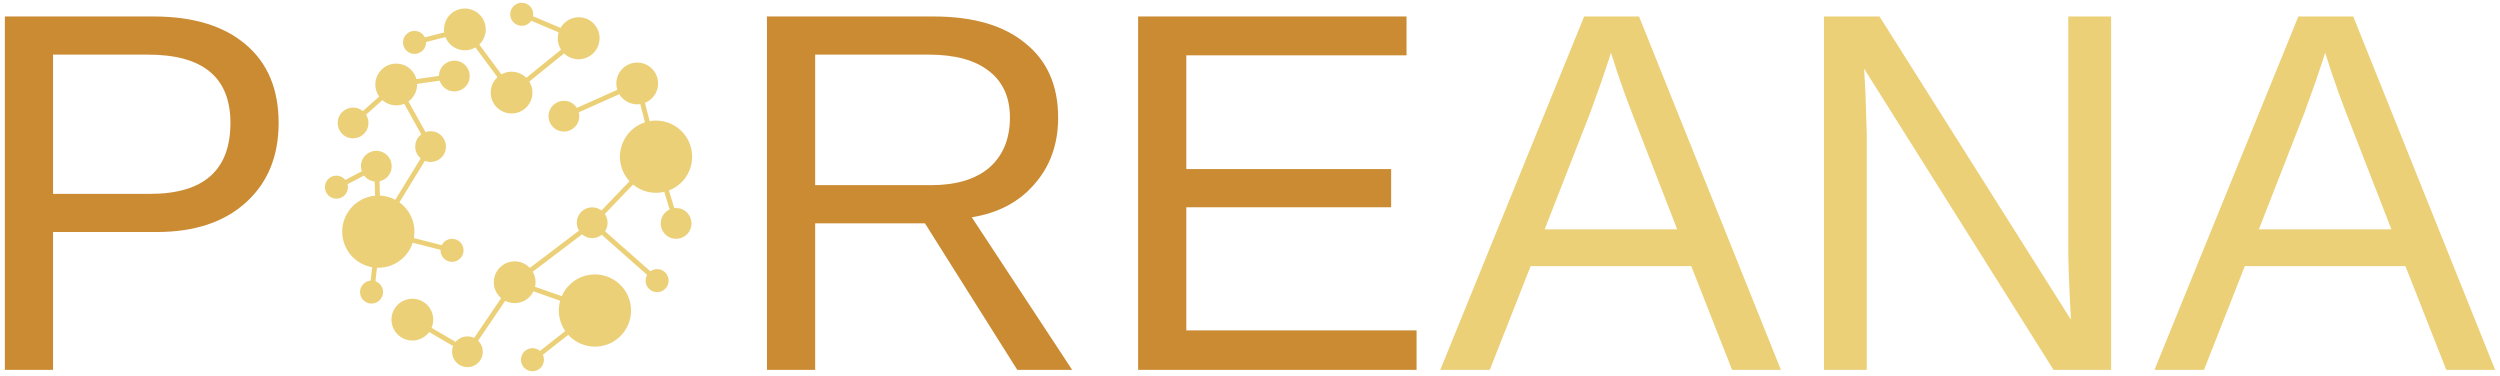
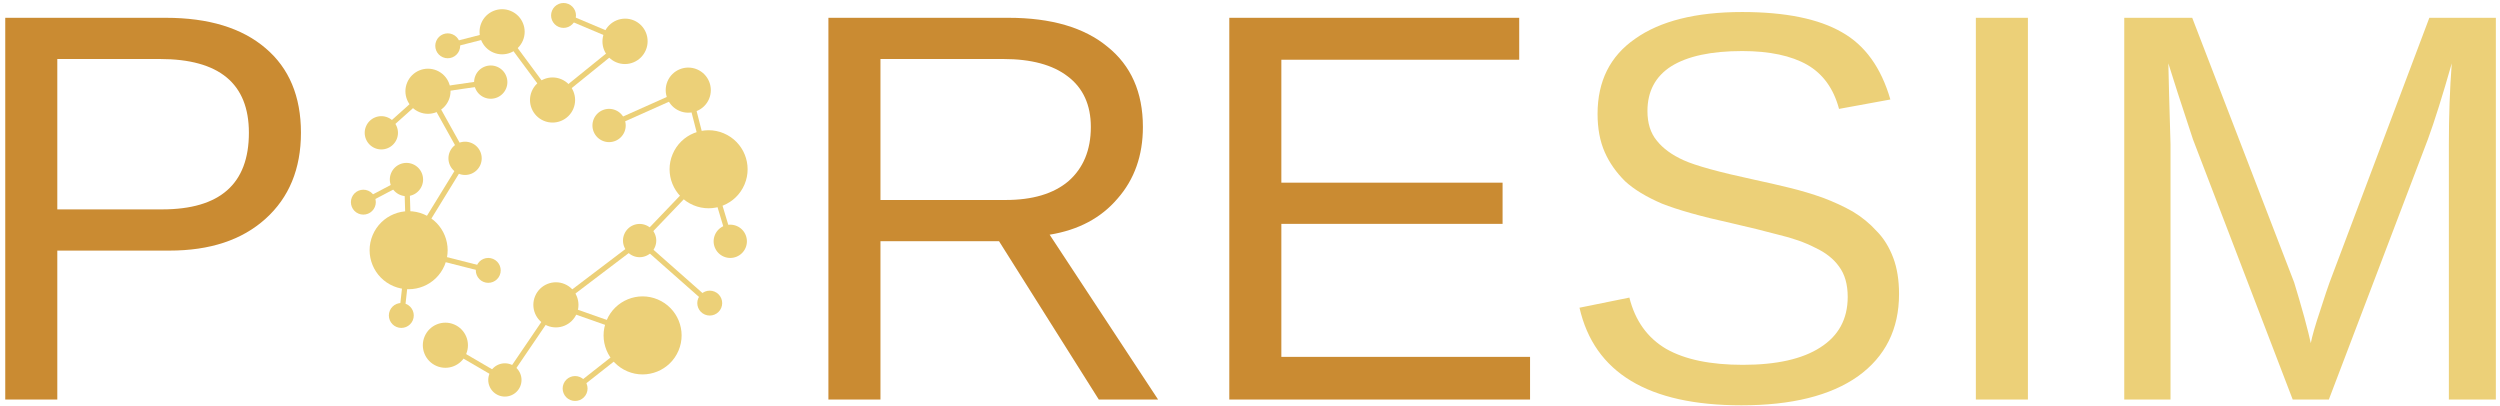
- <svg xmlns="http://www.w3.org/2000/svg" width="100%" height="100%" viewBox="0 0 3101 466" version="1.1" xml:space="preserve" style="fill-rule:evenodd;clip-rule:evenodd;stroke-miterlimit:10;">
-   <g id="Artboard1" transform="matrix(0.743131,0,0,0.544469,704.211,128.392)">
-     <rect x="-947.627" y="-235.812" width="4172.5" height="855.704" style="fill:none;" />
-     <g>
-       <g transform="matrix(71.5043,0,0,97.5943,-95753.1,-24144.3)">
-         <g>
-           <g transform="matrix(1,0,0,1,1325,253.613)">
-             <text x="0px" y="0px" style="font-family:'ArialMT', 'Arial', sans-serif;font-size:12px;fill:rgb(202,139,50);">P</text>
+ <svg xmlns="http://www.w3.org/2000/svg" width="100%" height="100%" viewBox="0 0 2871 466" version="1.1" xml:space="preserve" style="fill-rule:evenodd;clip-rule:evenodd;stroke-miterlimit:10;">
+   <rect id="Artboard2" x="0" y="0" width="2870.19" height="466" style="fill:none;" />
+   <clipPath id="_clip1">
+     <rect id="Artboard21" x="0" y="0" width="2870.19" height="466" />
+   </clipPath>
+   <g clip-path="url(#_clip1)">
+     <g id="Artboard1" transform="matrix(0.743131,0,0,0.544469,704.211,128.392)">
+       <g>
+         <g transform="matrix(71.5043,0,0,97.5943,-95753.1,-24144.3)">
+           <g>
+             <g transform="matrix(1,0,0,1,1325,253.613)">
+               <text x="0px" y="0px" style="font-family:'ArialMT', 'Arial', sans-serif;font-size:12px;fill:rgb(202,139,50);">P</text>
+             </g>
+             <g transform="matrix(1,0,0,1,1342.79,253.613)">
+               <text x="0px" y="0px" style="font-family:'ArialMT', 'Arial', sans-serif;font-size:12px;fill:rgb(202,139,50);">RE</text>
+             </g>
          </g>
-           <g transform="matrix(1,0,0,1,1342.79,253.613)">
-             <text x="0px" y="0px" style="font-family:'ArialMT', 'Arial', sans-serif;font-size:12px;fill:rgb(202,139,50);">RE</text>
+           <g transform="matrix(1,0,0,1,1359.46,253.613)">
+             <text x="0px" y="0px" style="font-family:'ArialMT', 'Arial', sans-serif;font-size:12px;fill:rgb(236,208,120);">SIM</text>
          </g>
        </g>
-         <g transform="matrix(1,0,0,1,1359.46,253.613)">
-           <text x="0px" y="0px" style="font-family:'ArialMT', 'Arial', sans-serif;font-size:12px;fill:rgb(236,208,120);">ANA</text>
+         <g transform="matrix(1.34565,-2.03909e-16,1.49398e-16,1.83666,-404.939,-229.567)">
+           <path d="M34.9,149L88.2,101.4" style="fill:none;fill-rule:nonzero;stroke:rgb(236,208,120);stroke-width:6px;" />
        </g>
-       </g>
-       <g transform="matrix(1.34565,-2.03909e-16,1.49398e-16,1.83666,-404.939,-229.567)">
-         <path d="M34.9,149L88.2,101.4" style="fill:none;fill-rule:nonzero;stroke:rgb(236,208,120);stroke-width:6px;" />
-       </g>
-       <g transform="matrix(1.34565,-2.03909e-16,1.49398e-16,1.83666,-404.939,-229.567)">
-         <path d="M131.1,178.4L88.2,101.4" style="fill:none;fill-rule:nonzero;stroke:rgb(236,208,120);stroke-width:6px;" />
-       </g>
-       <g transform="matrix(1.34565,-2.03909e-16,1.49398e-16,1.83666,-404.939,-229.567)">
-         <path d="M160.6,90.9L88.2,101.4" style="fill:none;fill-rule:nonzero;stroke:rgb(236,208,120);stroke-width:6px;" />
-       </g>
-       <g transform="matrix(1.34565,-2.03909e-16,1.49398e-16,1.83666,-404.939,-229.567)">
-         <path d="M173.7,33.2L231.6,111.4" style="fill:none;fill-rule:nonzero;stroke:rgb(236,208,120);stroke-width:6px;" />
-       </g>
-       <g transform="matrix(1.34565,-2.03909e-16,1.49398e-16,1.83666,-404.939,-229.567)">
-         <path d="M173.7,33.2L111.2,49.2" style="fill:none;fill-rule:nonzero;stroke:rgb(236,208,120);stroke-width:6px;" />
-       </g>
-       <g transform="matrix(1.34565,-2.03909e-16,1.49398e-16,1.83666,-404.939,-229.567)">
-         <path d="M244.2,14.3L314.8,44.1" style="fill:none;fill-rule:nonzero;stroke:rgb(236,208,120);stroke-width:6px;" />
-       </g>
-       <g transform="matrix(1.34565,-2.03909e-16,1.49398e-16,1.83666,-404.939,-229.567)">
-         <path d="M231.6,111.4L314.8,44.1" style="fill:none;fill-rule:nonzero;stroke:rgb(236,208,120);stroke-width:6px;" />
-       </g>
-       <g transform="matrix(1.34565,-2.03909e-16,1.49398e-16,1.83666,-404.939,-229.567)">
-         <path d="M387.4,100.1L296.5,140.7" style="fill:none;fill-rule:nonzero;stroke:rgb(236,208,120);stroke-width:6px;" />
-       </g>
-       <g transform="matrix(1.34565,-2.03909e-16,1.49398e-16,1.83666,-404.939,-229.567)">
-         <path d="M410.8,191L387.4,100.1" style="fill:none;fill-rule:nonzero;stroke:rgb(236,208,120);stroke-width:6px;" />
-       </g>
-       <g transform="matrix(1.34565,-2.03909e-16,1.49398e-16,1.83666,-404.939,-229.567)">
-         <path d="M435.6,273.7L410.8,191" style="fill:none;fill-rule:nonzero;stroke:rgb(236,208,120);stroke-width:6px;" />
-       </g>
-       <g transform="matrix(1.34565,-2.03909e-16,1.49398e-16,1.83666,-404.939,-229.567)">
-         <path d="M331.6,273.7L410.8,191" style="fill:none;fill-rule:nonzero;stroke:rgb(236,208,120);stroke-width:6px;" />
-       </g>
-       <g transform="matrix(1.34565,-2.03909e-16,1.49398e-16,1.83666,-404.939,-229.567)">
-         <path d="M412,344.7L331.6,273.7" style="fill:none;fill-rule:nonzero;stroke:rgb(236,208,120);stroke-width:6px;" />
-       </g>
-       <g transform="matrix(1.34565,-2.03909e-16,1.49398e-16,1.83666,-404.939,-229.567)">
-         <path d="M335,381.8L235.4,346.7" style="fill:none;fill-rule:nonzero;stroke:rgb(236,208,120);stroke-width:6px;" />
-       </g>
-       <g transform="matrix(1.34565,-2.03909e-16,1.49398e-16,1.83666,-404.939,-229.567)">
-         <path d="M331.6,273.7L235.4,346.7" style="fill:none;fill-rule:nonzero;stroke:rgb(236,208,120);stroke-width:6px;" />
-       </g>
-       <g transform="matrix(1.34565,-2.03909e-16,1.49398e-16,1.83666,-404.939,-229.567)">
-         <path d="M257.4,442.8L335,381.8" style="fill:none;fill-rule:nonzero;stroke:rgb(236,208,120);stroke-width:6px;" />
-       </g>
-       <g transform="matrix(1.34565,-2.03909e-16,1.49398e-16,1.83666,-404.939,-229.567)">
-         <path d="M176.8,432.9L235.4,346.7" style="fill:none;fill-rule:nonzero;stroke:rgb(236,208,120);stroke-width:6px;" />
-       </g>
-       <g transform="matrix(1.34565,-2.03909e-16,1.49398e-16,1.83666,-404.939,-229.567)">
-         <path d="M108.5,393L176.8,432.9" style="fill:none;fill-rule:nonzero;stroke:rgb(236,208,120);stroke-width:6px;" />
-       </g>
-       <g transform="matrix(1.34565,-2.03909e-16,1.49398e-16,1.83666,-404.939,-229.567)">
-         <path d="M57.9,358.9L66.3,283.9" style="fill:none;fill-rule:nonzero;stroke:rgb(236,208,120);stroke-width:6px;" />
-       </g>
-       <g transform="matrix(1.34565,-2.03909e-16,1.49398e-16,1.83666,-404.939,-229.567)">
-         <path d="M157.7,307.1L66.3,283.9" style="fill:none;fill-rule:nonzero;stroke:rgb(236,208,120);stroke-width:6px;" />
-       </g>
-       <g transform="matrix(1.34565,-2.03909e-16,1.49398e-16,1.83666,-404.939,-229.567)">
-         <path d="M131.1,178.4L66.3,283.9" style="fill:none;fill-rule:nonzero;stroke:rgb(236,208,120);stroke-width:6px;" />
-       </g>
-       <g transform="matrix(1.34565,-2.03909e-16,1.49398e-16,1.83666,-404.939,-229.567)">
-         <path d="M63.9,202.7L66.3,283.9" style="fill:none;fill-rule:nonzero;stroke:rgb(236,208,120);stroke-width:6px;" />
-       </g>
-       <g transform="matrix(1.34565,-2.03909e-16,1.49398e-16,1.83666,-404.939,-229.567)">
-         <path d="M14.3,228.8L63.9,202.7" style="fill:none;fill-rule:nonzero;stroke:rgb(236,208,120);stroke-width:6px;" />
-       </g>
-       <g transform="matrix(0.523057,-1.69229,1.23988,0.713907,-603.201,765.972)">
-         <circle cx="335" cy="381.8" r="44.8" style="fill:rgb(236,208,120);" />
-       </g>
-       <g transform="matrix(0.523057,-1.69229,1.23988,0.713907,-210.752,538.442)">
-         <circle cx="387.4" cy="100.1" r="25.9" style="fill:rgb(236,208,120);" />
-       </g>
-       <g transform="matrix(0.523057,-1.69229,1.23988,0.713907,-201.058,352.641)">
-         <ellipse cx="314.8" cy="44.1" rx="26.1" ry="25.9" style="fill:rgb(236,208,120);" />
-       </g>
-       <g transform="matrix(0.523057,-1.69229,1.23988,0.713907,-352.997,287.538)">
-         <circle cx="231.6" cy="111.4" r="25.9" style="fill:rgb(236,208,120);" />
-       </g>
-       <g transform="matrix(0.523057,-1.69229,1.23988,0.713907,-303.583,101.522)">
-         <circle cx="173.7" cy="33.1" r="25.9" style="fill:rgb(236,208,120);" />
-       </g>
-       <g transform="matrix(0.523057,-1.69229,1.23988,0.713907,-803.365,395.411)">
-         <circle cx="108.5" cy="393" r="25.9" style="fill:rgb(236,208,120);" />
-       </g>
-       <g transform="matrix(0.523057,-1.69229,1.23988,0.713907,-458.111,33.5396)">
-         <circle cx="88.2" cy="101.4" r="25.9" style="fill:rgb(236,208,120);" />
-       </g>
-       <g transform="matrix(0.523057,-1.69229,1.23988,0.713907,-641.541,558.03)">
-         <circle cx="235.4" cy="346.7" r="25.9" style="fill:rgb(236,208,120);" />
-       </g>
-       <g transform="matrix(0.523057,-1.69229,1.23988,0.713907,-470.985,637.941)">
-         <circle cx="331.6" cy="272.9" r="19.1" style="fill:rgb(236,208,120);" />
-       </g>
-       <g transform="matrix(0.523057,-1.69229,1.23988,0.713907,-386.298,814.931)">
-         <circle cx="435.6" cy="273.7" r="19.1" style="fill:rgb(236,208,120);" />
-       </g>
-       <g transform="matrix(0.523057,-1.69229,1.23988,0.713907,-335.921,430.195)">
-         <circle cx="296.5" cy="140.7" r="19.1" style="fill:rgb(236,208,120);" />
-       </g>
-       <g transform="matrix(0.523057,-1.69229,1.23988,0.713907,-518.686,192.652)">
-         <circle cx="131.1" cy="178.4" r="19.1" style="fill:rgb(236,208,120);" />
-       </g>
-       <g transform="matrix(0.523057,-1.69229,1.23988,0.713907,-385.957,144.289)">
-         <circle cx="160.6" cy="90.9" r="19.1" style="fill:rgb(236,208,120);" />
-       </g>
-       <g transform="matrix(0.523057,-1.69229,1.23988,0.713907,-561.441,-3.07595)">
-         <circle cx="34.9" cy="149.1" r="19.1" style="fill:rgb(236,208,120);" />
-       </g>
-       <g transform="matrix(0.523057,-1.69229,1.23988,0.713907,-604.203,106.11)">
-         <circle cx="63.8" cy="202.7" r="19.1" style="fill:rgb(236,208,120);" />
-       </g>
-       <g transform="matrix(0.523057,-1.69229,1.23988,0.713907,-796.62,555.723)">
-         <circle cx="176.8" cy="432.9" r="19.1" style="fill:rgb(236,208,120);" />
-       </g>
-       <g transform="matrix(0.523057,-1.69229,1.23988,0.713907,-742.583,703.286)">
-         <circle cx="257.5" cy="442.8" r="14.3" style="fill:rgb(236,208,120);" />
-       </g>
-       <g transform="matrix(0.523057,-1.69229,1.23988,0.713907,-222.223,199.808)">
-         <circle cx="244.2" cy="14.3" r="14.3" style="fill:rgb(236,208,120);" />
-       </g>
-       <g transform="matrix(0.523057,-1.69229,1.23988,0.713907,-802.728,271.328)">
-         <circle cx="57.9" cy="358.9" r="14.3" style="fill:rgb(236,208,120);" />
-       </g>
-       <g transform="matrix(0.523057,-1.69229,1.23988,0.713907,-374.893,13.8601)">
-         <circle cx="111.2" cy="49.2" r="14.3" style="fill:rgb(236,208,120);" />
-       </g>
-       <g transform="matrix(0.523057,-1.69229,1.23988,0.713907,-677.276,51.4508)">
-         <circle cx="14.3" cy="228.8" r="14.3" style="fill:rgb(236,208,120);" />
-       </g>
-       <g transform="matrix(0.523057,-1.69229,1.23988,0.713907,-702.826,201.453)">
-         <circle cx="66.3" cy="283.9" r="44.8" style="fill:rgb(236,208,120);" />
-       </g>
-       <g transform="matrix(0.523057,-1.69229,1.23988,0.713907,-304.283,680.027)">
-         <circle cx="410.8" cy="191" r="44.8" style="fill:rgb(236,208,120);" />
-       </g>
-       <g transform="matrix(0.523057,-1.69229,1.23988,0.713907,-493.772,854.813)">
-         <circle cx="412.1" cy="344.7" r="14.3" style="fill:rgb(236,208,120);" />
-       </g>
-       <g transform="matrix(0.523057,-1.69229,1.23988,0.713907,-656.345,382.132)">
-         <circle cx="157.7" cy="307.1" r="14.3" style="fill:rgb(236,208,120);" />
+         <g transform="matrix(1.34565,-2.03909e-16,1.49398e-16,1.83666,-404.939,-229.567)">
+           <path d="M131.1,178.4L88.2,101.4" style="fill:none;fill-rule:nonzero;stroke:rgb(236,208,120);stroke-width:6px;" />
+         </g>
+         <g transform="matrix(1.34565,-2.03909e-16,1.49398e-16,1.83666,-404.939,-229.567)">
+           <path d="M160.6,90.9L88.2,101.4" style="fill:none;fill-rule:nonzero;stroke:rgb(236,208,120);stroke-width:6px;" />
+         </g>
+         <g transform="matrix(1.34565,-2.03909e-16,1.49398e-16,1.83666,-404.939,-229.567)">
+           <path d="M173.7,33.2L231.6,111.4" style="fill:none;fill-rule:nonzero;stroke:rgb(236,208,120);stroke-width:6px;" />
+         </g>
+         <g transform="matrix(1.34565,-2.03909e-16,1.49398e-16,1.83666,-404.939,-229.567)">
+           <path d="M173.7,33.2L111.2,49.2" style="fill:none;fill-rule:nonzero;stroke:rgb(236,208,120);stroke-width:6px;" />
+         </g>
+         <g transform="matrix(1.34565,-2.03909e-16,1.49398e-16,1.83666,-404.939,-229.567)">
+           <path d="M244.2,14.3L314.8,44.1" style="fill:none;fill-rule:nonzero;stroke:rgb(236,208,120);stroke-width:6px;" />
+         </g>
+         <g transform="matrix(1.34565,-2.03909e-16,1.49398e-16,1.83666,-404.939,-229.567)">
+           <path d="M231.6,111.4L314.8,44.1" style="fill:none;fill-rule:nonzero;stroke:rgb(236,208,120);stroke-width:6px;" />
+         </g>
+         <g transform="matrix(1.34565,-2.03909e-16,1.49398e-16,1.83666,-404.939,-229.567)">
+           <path d="M387.4,100.1L296.5,140.7" style="fill:none;fill-rule:nonzero;stroke:rgb(236,208,120);stroke-width:6px;" />
+         </g>
+         <g transform="matrix(1.34565,-2.03909e-16,1.49398e-16,1.83666,-404.939,-229.567)">
+           <path d="M410.8,191L387.4,100.1" style="fill:none;fill-rule:nonzero;stroke:rgb(236,208,120);stroke-width:6px;" />
+         </g>
+         <g transform="matrix(1.34565,-2.03909e-16,1.49398e-16,1.83666,-404.939,-229.567)">
+           <path d="M435.6,273.7L410.8,191" style="fill:none;fill-rule:nonzero;stroke:rgb(236,208,120);stroke-width:6px;" />
+         </g>
+         <g transform="matrix(1.34565,-2.03909e-16,1.49398e-16,1.83666,-404.939,-229.567)">
+           <path d="M331.6,273.7L410.8,191" style="fill:none;fill-rule:nonzero;stroke:rgb(236,208,120);stroke-width:6px;" />
+         </g>
+         <g transform="matrix(1.34565,-2.03909e-16,1.49398e-16,1.83666,-404.939,-229.567)">
+           <path d="M412,344.7L331.6,273.7" style="fill:none;fill-rule:nonzero;stroke:rgb(236,208,120);stroke-width:6px;" />
+         </g>
+         <g transform="matrix(1.34565,-2.03909e-16,1.49398e-16,1.83666,-404.939,-229.567)">
+           <path d="M335,381.8L235.4,346.7" style="fill:none;fill-rule:nonzero;stroke:rgb(236,208,120);stroke-width:6px;" />
+         </g>
+         <g transform="matrix(1.34565,-2.03909e-16,1.49398e-16,1.83666,-404.939,-229.567)">
+           <path d="M331.6,273.7L235.4,346.7" style="fill:none;fill-rule:nonzero;stroke:rgb(236,208,120);stroke-width:6px;" />
+         </g>
+         <g transform="matrix(1.34565,-2.03909e-16,1.49398e-16,1.83666,-404.939,-229.567)">
+           <path d="M257.4,442.8L335,381.8" style="fill:none;fill-rule:nonzero;stroke:rgb(236,208,120);stroke-width:6px;" />
+         </g>
+         <g transform="matrix(1.34565,-2.03909e-16,1.49398e-16,1.83666,-404.939,-229.567)">
+           <path d="M176.8,432.9L235.4,346.7" style="fill:none;fill-rule:nonzero;stroke:rgb(236,208,120);stroke-width:6px;" />
+         </g>
+         <g transform="matrix(1.34565,-2.03909e-16,1.49398e-16,1.83666,-404.939,-229.567)">
+           <path d="M108.5,393L176.8,432.9" style="fill:none;fill-rule:nonzero;stroke:rgb(236,208,120);stroke-width:6px;" />
+         </g>
+         <g transform="matrix(1.34565,-2.03909e-16,1.49398e-16,1.83666,-404.939,-229.567)">
+           <path d="M57.9,358.9L66.3,283.9" style="fill:none;fill-rule:nonzero;stroke:rgb(236,208,120);stroke-width:6px;" />
+         </g>
+         <g transform="matrix(1.34565,-2.03909e-16,1.49398e-16,1.83666,-404.939,-229.567)">
+           <path d="M157.7,307.1L66.3,283.9" style="fill:none;fill-rule:nonzero;stroke:rgb(236,208,120);stroke-width:6px;" />
+         </g>
+         <g transform="matrix(1.34565,-2.03909e-16,1.49398e-16,1.83666,-404.939,-229.567)">
+           <path d="M131.1,178.4L66.3,283.9" style="fill:none;fill-rule:nonzero;stroke:rgb(236,208,120);stroke-width:6px;" />
+         </g>
+         <g transform="matrix(1.34565,-2.03909e-16,1.49398e-16,1.83666,-404.939,-229.567)">
+           <path d="M63.9,202.7L66.3,283.9" style="fill:none;fill-rule:nonzero;stroke:rgb(236,208,120);stroke-width:6px;" />
+         </g>
+         <g transform="matrix(1.34565,-2.03909e-16,1.49398e-16,1.83666,-404.939,-229.567)">
+           <path d="M14.3,228.8L63.9,202.7" style="fill:none;fill-rule:nonzero;stroke:rgb(236,208,120);stroke-width:6px;" />
+         </g>
+         <g transform="matrix(0.523057,-1.69229,1.23988,0.713907,-603.201,765.972)">
+           <circle cx="335" cy="381.8" r="44.8" style="fill:rgb(236,208,120);" />
+         </g>
+         <g transform="matrix(0.523057,-1.69229,1.23988,0.713907,-210.752,538.442)">
+           <circle cx="387.4" cy="100.1" r="25.9" style="fill:rgb(236,208,120);" />
+         </g>
+         <g transform="matrix(0.523057,-1.69229,1.23988,0.713907,-201.058,352.641)">
+           <ellipse cx="314.8" cy="44.1" rx="26.1" ry="25.9" style="fill:rgb(236,208,120);" />
+         </g>
+         <g transform="matrix(0.523057,-1.69229,1.23988,0.713907,-352.997,287.538)">
+           <circle cx="231.6" cy="111.4" r="25.9" style="fill:rgb(236,208,120);" />
+         </g>
+         <g transform="matrix(0.523057,-1.69229,1.23988,0.713907,-303.583,101.522)">
+           <circle cx="173.7" cy="33.1" r="25.9" style="fill:rgb(236,208,120);" />
+         </g>
+         <g transform="matrix(0.523057,-1.69229,1.23988,0.713907,-803.365,395.411)">
+           <circle cx="108.5" cy="393" r="25.9" style="fill:rgb(236,208,120);" />
+         </g>
+         <g transform="matrix(0.523057,-1.69229,1.23988,0.713907,-458.111,33.5396)">
+           <circle cx="88.2" cy="101.4" r="25.9" style="fill:rgb(236,208,120);" />
+         </g>
+         <g transform="matrix(0.523057,-1.69229,1.23988,0.713907,-641.541,558.03)">
+           <circle cx="235.4" cy="346.7" r="25.9" style="fill:rgb(236,208,120);" />
+         </g>
+         <g transform="matrix(0.523057,-1.69229,1.23988,0.713907,-470.985,637.941)">
+           <circle cx="331.6" cy="272.9" r="19.1" style="fill:rgb(236,208,120);" />
+         </g>
+         <g transform="matrix(0.523057,-1.69229,1.23988,0.713907,-386.298,814.931)">
+           <circle cx="435.6" cy="273.7" r="19.1" style="fill:rgb(236,208,120);" />
+         </g>
+         <g transform="matrix(0.523057,-1.69229,1.23988,0.713907,-335.921,430.195)">
+           <circle cx="296.5" cy="140.7" r="19.1" style="fill:rgb(236,208,120);" />
+         </g>
+         <g transform="matrix(0.523057,-1.69229,1.23988,0.713907,-518.686,192.652)">
+           <circle cx="131.1" cy="178.4" r="19.1" style="fill:rgb(236,208,120);" />
+         </g>
+         <g transform="matrix(0.523057,-1.69229,1.23988,0.713907,-385.957,144.289)">
+           <circle cx="160.6" cy="90.9" r="19.1" style="fill:rgb(236,208,120);" />
+         </g>
+         <g transform="matrix(0.523057,-1.69229,1.23988,0.713907,-561.441,-3.07595)">
+           <circle cx="34.9" cy="149.1" r="19.1" style="fill:rgb(236,208,120);" />
+         </g>
+         <g transform="matrix(0.523057,-1.69229,1.23988,0.713907,-604.203,106.11)">
+           <circle cx="63.8" cy="202.7" r="19.1" style="fill:rgb(236,208,120);" />
+         </g>
+         <g transform="matrix(0.523057,-1.69229,1.23988,0.713907,-796.62,555.723)">
+           <circle cx="176.8" cy="432.9" r="19.1" style="fill:rgb(236,208,120);" />
+         </g>
+         <g transform="matrix(0.523057,-1.69229,1.23988,0.713907,-742.583,703.286)">
+           <circle cx="257.5" cy="442.8" r="14.3" style="fill:rgb(236,208,120);" />
+         </g>
+         <g transform="matrix(0.523057,-1.69229,1.23988,0.713907,-222.223,199.808)">
+           <circle cx="244.2" cy="14.3" r="14.3" style="fill:rgb(236,208,120);" />
+         </g>
+         <g transform="matrix(0.523057,-1.69229,1.23988,0.713907,-802.728,271.328)">
+           <circle cx="57.9" cy="358.9" r="14.3" style="fill:rgb(236,208,120);" />
+         </g>
+         <g transform="matrix(0.523057,-1.69229,1.23988,0.713907,-374.893,13.8601)">
+           <circle cx="111.2" cy="49.2" r="14.3" style="fill:rgb(236,208,120);" />
+         </g>
+         <g transform="matrix(0.523057,-1.69229,1.23988,0.713907,-677.276,51.4508)">
+           <circle cx="14.3" cy="228.8" r="14.3" style="fill:rgb(236,208,120);" />
+         </g>
+         <g transform="matrix(0.523057,-1.69229,1.23988,0.713907,-702.826,201.453)">
+           <circle cx="66.3" cy="283.9" r="44.8" style="fill:rgb(236,208,120);" />
+         </g>
+         <g transform="matrix(0.523057,-1.69229,1.23988,0.713907,-304.283,680.027)">
+           <circle cx="410.8" cy="191" r="44.8" style="fill:rgb(236,208,120);" />
+         </g>
+         <g transform="matrix(0.523057,-1.69229,1.23988,0.713907,-493.772,854.813)">
+           <circle cx="412.1" cy="344.7" r="14.3" style="fill:rgb(236,208,120);" />
+         </g>
+         <g transform="matrix(0.523057,-1.69229,1.23988,0.713907,-656.345,382.132)">
+           <circle cx="157.7" cy="307.1" r="14.3" style="fill:rgb(236,208,120);" />
+         </g>
      </g>
    </g>
  </g>
</svg>
